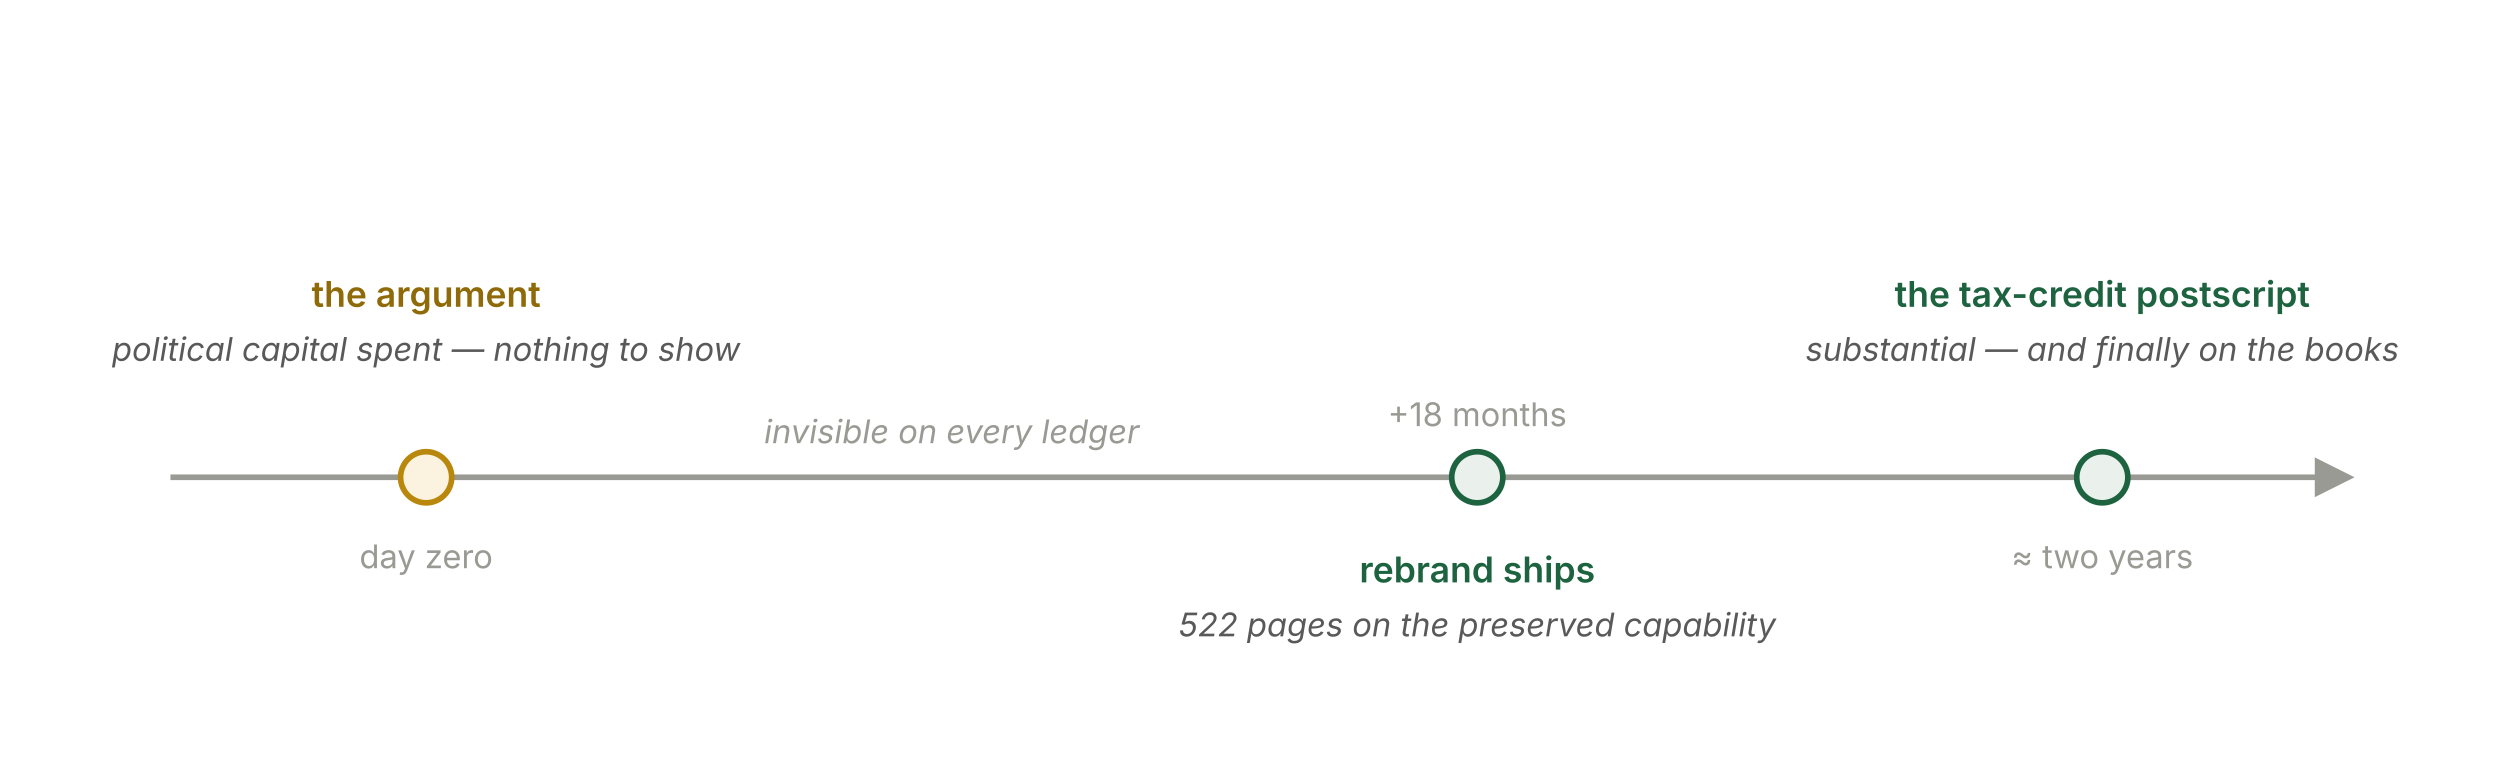
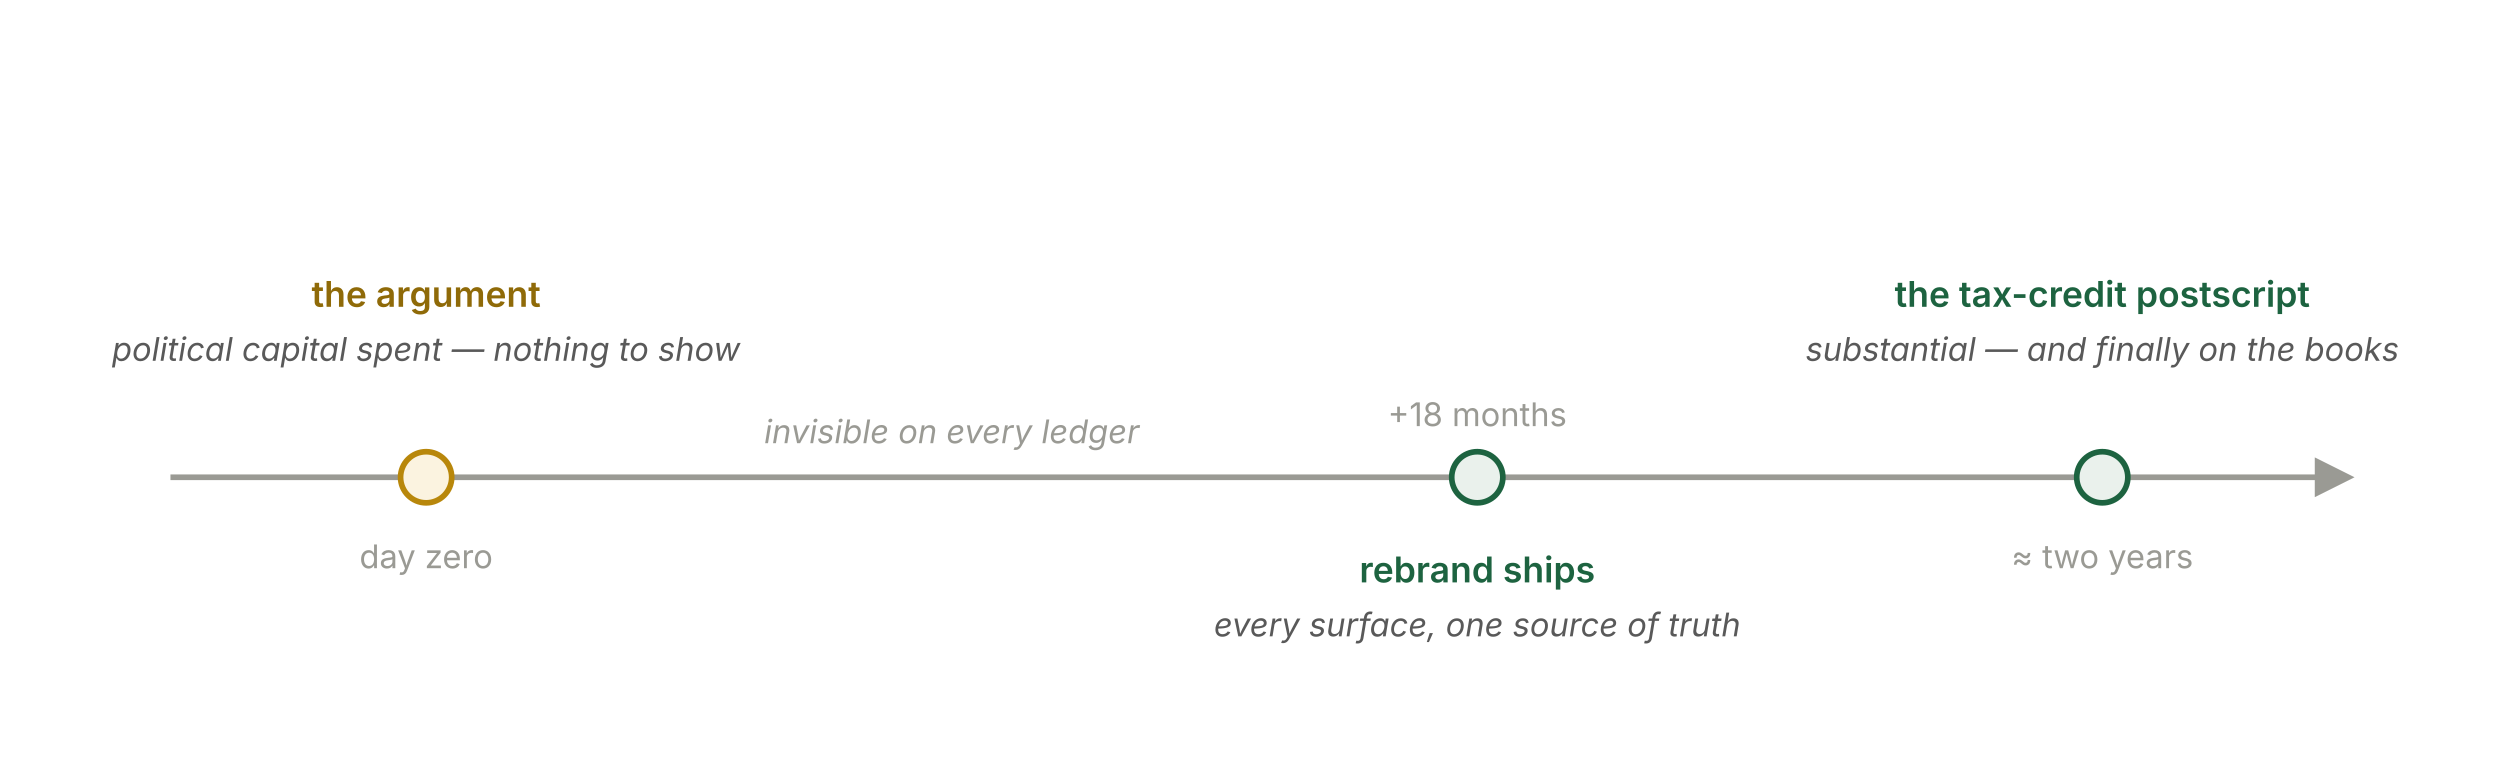
<svg xmlns="http://www.w3.org/2000/svg" viewBox="0 0 880 270" role="img" aria-labelledby="pt-title pt-desc">
  <defs>
    <marker id="pt-arrow" viewBox="0 0 10 10" refX="8" refY="5" markerWidth="7" markerHeight="7" orient="auto-start-reverse">
      <path d="M0,0 L10,5 L0,10 z" fill="#9a9a94" />
    </marker>
  </defs>
  <style>
    .tg { font: 600 12.5px "Inter", -apple-system, "Segoe UI", Roboto, Helvetica, Arial, sans-serif; fill: #8f6a08; }
    .tgr { font: 600 12.5px "Inter", -apple-system, "Segoe UI", Roboto, Helvetica, Arial, sans-serif; fill: #1d6340; }
    .sub { font: italic 400 11.5px "Inter", -apple-system, "Segoe UI", Roboto, Helvetica, Arial, sans-serif; fill: #595959; }
    .tick { font: 400 11.5px "Inter", -apple-system, "Segoe UI", Roboto, Helvetica, Arial, sans-serif; fill: #9a9a94; }
    .quiet { font: italic 400 11.5px "Inter", -apple-system, "Segoe UI", Roboto, Helvetica, Arial, sans-serif; fill: #9a9a94; }
  </style>
  <line x1="60" y1="168" x2="826" y2="168" stroke="#9a9a94" stroke-width="2" marker-end="url(#pt-arrow)" />
  <circle cx="150" cy="168" r="9" fill="#fbf3e0" stroke="#b8870b" stroke-width="2" />
  <text x="150" y="108" text-anchor="middle" class="tg">the argument</text>
  <text x="150" y="127" text-anchor="middle" class="sub">political capital spent — nothing to show</text>
  <text x="150" y="200" text-anchor="middle" class="tick">day zero</text>
  <text x="335" y="156" text-anchor="middle" class="quiet">invisible on every ledger</text>
  <circle cx="520" cy="168" r="9" fill="#eaf1ec" stroke="#1d6340" stroke-width="2" />
  <text x="520" y="150" text-anchor="middle" class="tick">+18 months</text>
  <text x="520" y="205" text-anchor="middle" class="tgr">rebrand ships</text>
-   <text x="520" y="224" text-anchor="middle" class="sub">522 pages on the preserved capability</text>
+   <text x="520" y="224" text-anchor="middle" class="sub">every surface, one source of truth</text>
  <circle cx="740" cy="168" r="9" fill="#eaf1ec" stroke="#1d6340" stroke-width="2" />
  <text x="740" y="108" text-anchor="middle" class="tgr">the tax-credit postscript</text>
  <text x="740" y="127" text-anchor="middle" class="sub">substantial — and finally on the books</text>
  <text x="740" y="200" text-anchor="middle" class="tick">≈ two years</text>
</svg>
